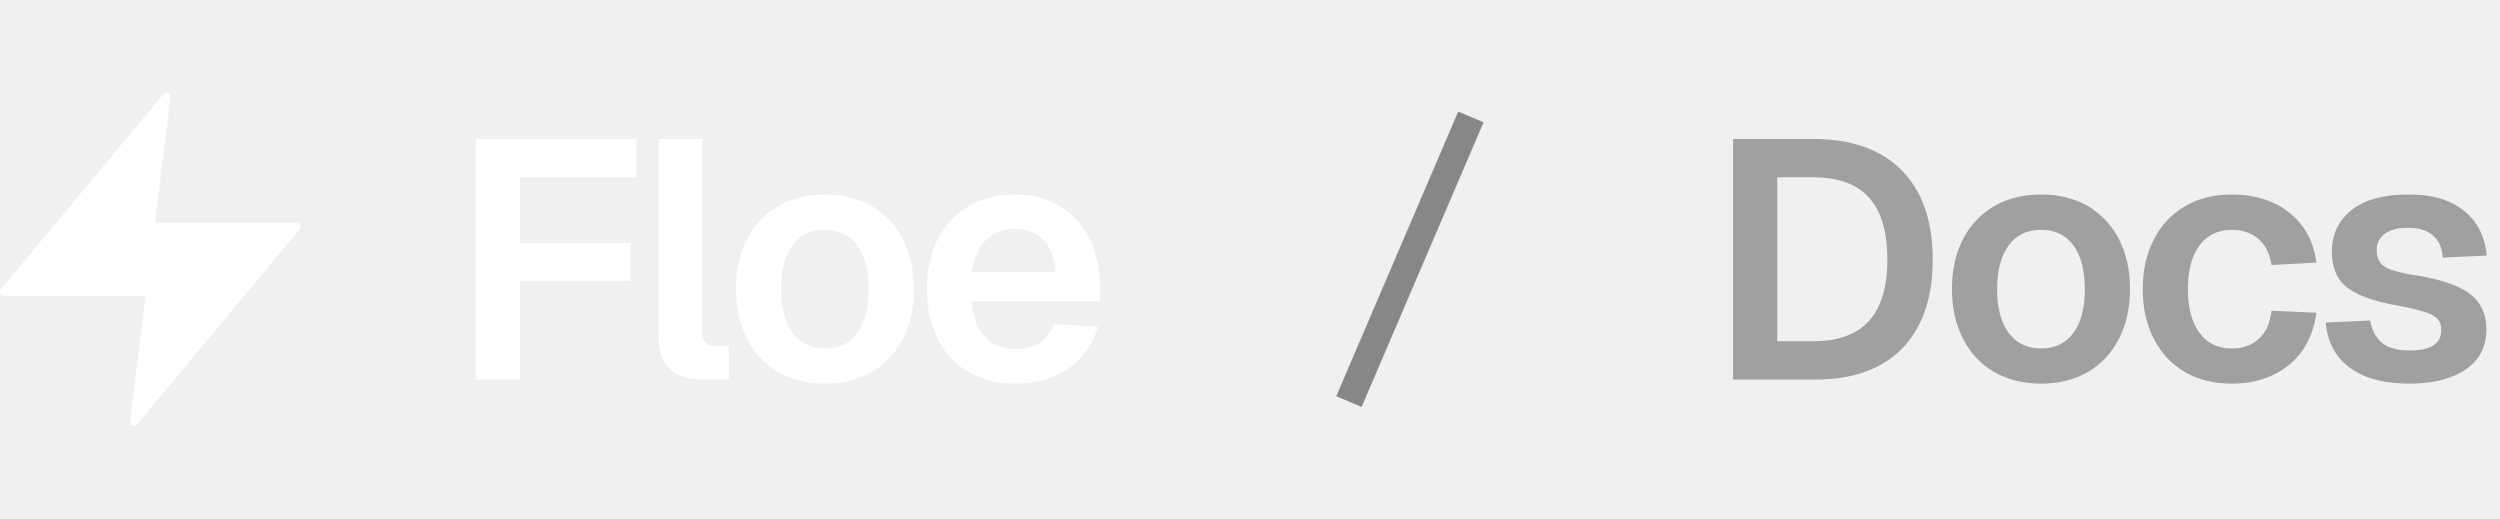
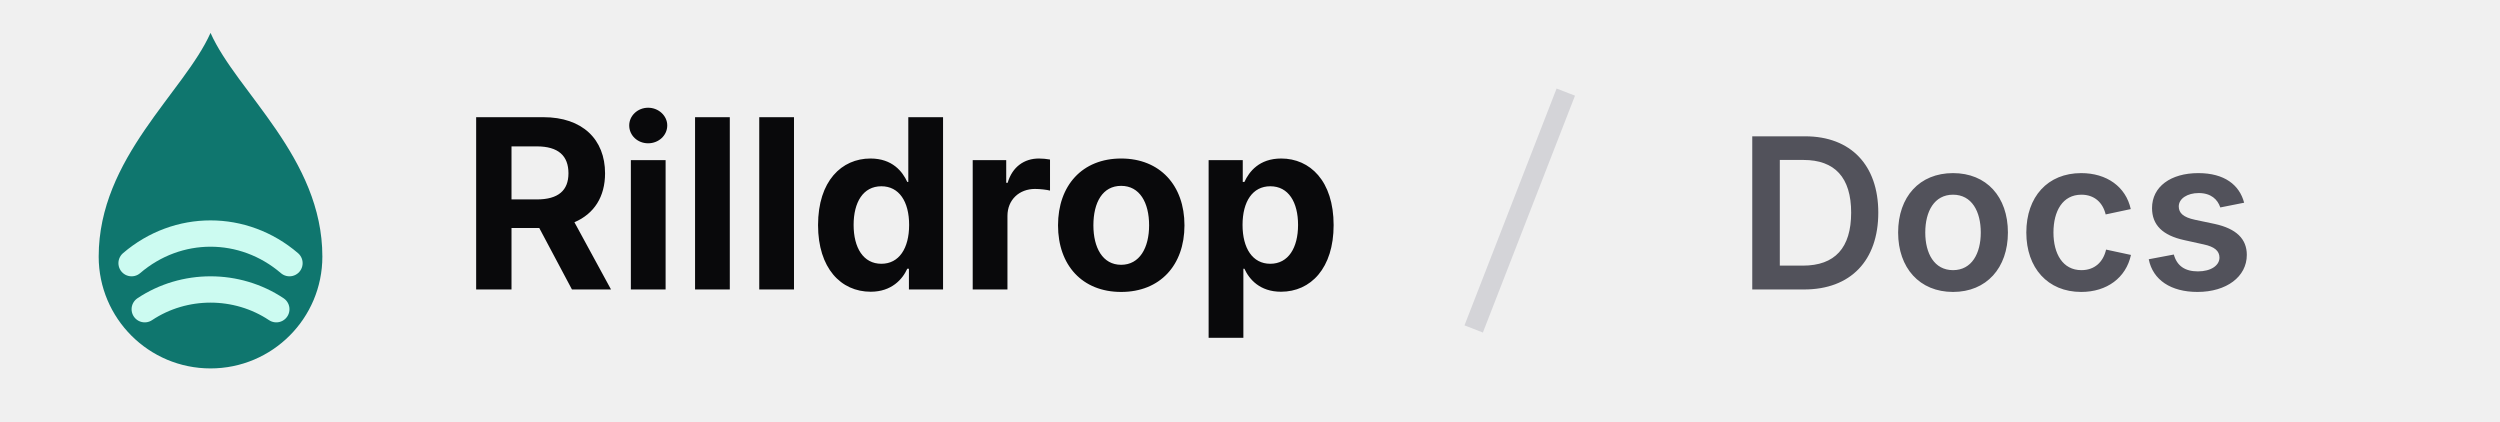
- <svg xmlns="http://www.w3.org/2000/svg" width="135" height="28" viewBox="0 0 135.09 28">
-   <g transform="translate(-2.415 3.463) scale(0.878)">
-     <path d="M13 2L3 14H12L11 22L21 10H12L13 2Z" fill="#ffffff" stroke="#ffffff" stroke-width="0.5" stroke-linejoin="round" />
-   </g>
-   <g transform="translate(24.244 7.500)">
-     <path d="M1.46 13.00V0.00H10.16V2.07H2.55L3.85 0.73V6.70L2.55 5.62H9.83V7.67H2.55L3.85 6.59V13.00Z M13.70 13.00Q12.63 13.00 11.99 12.45Q11.35 11.90 11.35 10.69V0.00H13.70V10.45Q13.70 10.82 13.89 11.00Q14.08 11.19 14.43 11.19H15.14V13.00Z M20.34 13.22Q18.90 13.22 17.81 12.59Q16.72 11.96 16.12 10.80Q15.53 9.65 15.53 8.11Q15.53 6.55 16.12 5.41Q16.72 4.27 17.81 3.63Q18.90 3.00 20.34 3.00Q21.79 3.00 22.87 3.63Q23.95 4.27 24.54 5.41Q25.14 6.55 25.14 8.11Q25.14 9.65 24.54 10.80Q23.95 11.96 22.87 12.59Q21.79 13.22 20.34 13.22ZM20.34 11.32Q21.48 11.32 22.09 10.47Q22.70 9.63 22.70 8.11Q22.70 6.61 22.09 5.76Q21.48 4.91 20.34 4.91Q19.21 4.91 18.58 5.76Q17.96 6.61 17.96 8.11Q17.96 9.63 18.58 10.47Q19.21 11.32 20.34 11.32Z M30.63 13.22Q29.17 13.22 28.09 12.59Q27.01 11.96 26.42 10.80Q25.84 9.65 25.84 8.11Q25.84 6.57 26.42 5.43Q27.01 4.28 28.08 3.64Q29.15 3.00 30.58 3.00Q31.97 3.00 33.02 3.63Q34.07 4.25 34.64 5.42Q35.21 6.59 35.21 8.24V8.77H28.27Q28.34 10.05 28.98 10.70Q29.61 11.35 30.65 11.35Q31.44 11.35 31.96 11.00Q32.48 10.64 32.68 10.00L35.08 10.14Q34.68 11.57 33.50 12.40Q32.32 13.22 30.63 13.22ZM28.27 7.20H32.79Q32.72 6.01 32.12 5.43Q31.51 4.85 30.58 4.85Q29.64 4.85 29.03 5.46Q28.42 6.06 28.27 7.20Z" fill="#ffffff" />
-   </g>
-   <g transform="translate(68.186 6.000)">
-     <path d="M11.98 0.6L10.61 0.02L4.02 15.4L5.39 15.98Z" fill="#878787" />
-   </g>
-   <g transform="translate(92.186 7.500)">
-     <path d="M1.46 13.00V0.00H5.79Q8.90 0.00 10.57 1.69Q12.25 3.39 12.25 6.52Q12.25 9.63 10.60 11.32Q8.95 13.00 5.90 13.00ZM3.85 10.93H5.79Q7.82 10.93 8.81 9.83Q9.80 8.73 9.80 6.52Q9.80 4.27 8.81 3.17Q7.82 2.07 5.79 2.07H3.85Z M18.11 13.22Q16.66 13.22 15.57 12.59Q14.48 11.96 13.89 10.80Q13.29 9.65 13.29 8.11Q13.29 6.55 13.89 5.41Q14.48 4.27 15.57 3.63Q16.66 3.00 18.11 3.00Q19.55 3.00 20.64 3.63Q21.72 4.27 22.31 5.41Q22.91 6.55 22.91 8.11Q22.91 9.65 22.31 10.80Q21.72 11.96 20.64 12.59Q19.55 13.22 18.11 13.22ZM18.11 11.32Q19.24 11.32 19.86 10.47Q20.47 9.63 20.47 8.11Q20.47 6.61 19.86 5.76Q19.24 4.91 18.11 4.91Q16.97 4.91 16.35 5.76Q15.73 6.61 15.73 8.11Q15.73 9.63 16.35 10.47Q16.97 11.32 18.11 11.32Z M28.42 13.22Q26.95 13.22 25.87 12.59Q24.79 11.96 24.20 10.80Q23.60 9.65 23.60 8.11Q23.60 6.57 24.20 5.43Q24.79 4.28 25.87 3.64Q26.95 3.00 28.42 3.00Q29.66 3.00 30.63 3.44Q31.60 3.88 32.22 4.70Q32.83 5.51 32.98 6.68L30.56 6.81Q30.41 5.88 29.84 5.39Q29.26 4.91 28.42 4.91Q27.28 4.91 26.66 5.76Q26.04 6.61 26.04 8.11Q26.04 9.63 26.66 10.47Q27.28 11.32 28.42 11.32Q29.28 11.32 29.85 10.82Q30.43 10.33 30.56 9.28L32.98 9.39Q32.83 10.56 32.23 11.43Q31.62 12.29 30.65 12.75Q29.68 13.22 28.42 13.22Z M38.03 13.22Q36.55 13.22 35.57 12.80Q34.59 12.38 34.07 11.63Q33.56 10.88 33.49 9.92L35.89 9.81Q36.02 10.58 36.51 11.00Q37.00 11.43 38.05 11.43Q38.87 11.43 39.30 11.16Q39.73 10.89 39.73 10.33Q39.73 10.00 39.58 9.78Q39.42 9.56 38.97 9.39Q38.52 9.23 37.66 9.06Q36.18 8.81 35.34 8.43Q34.50 8.06 34.16 7.49Q33.82 6.92 33.82 6.08Q33.82 4.71 34.87 3.85Q35.92 3.00 37.96 3.00Q39.37 3.00 40.27 3.45Q41.18 3.90 41.65 4.64Q42.11 5.38 42.19 6.30L39.81 6.41Q39.79 5.95 39.59 5.58Q39.38 5.22 38.98 5.01Q38.58 4.80 37.92 4.80Q37.10 4.80 36.67 5.13Q36.24 5.46 36.24 6.01Q36.24 6.39 36.41 6.65Q36.58 6.90 37.00 7.06Q37.43 7.21 38.16 7.34Q39.66 7.56 40.54 7.95Q41.42 8.33 41.79 8.91Q42.17 9.48 42.17 10.29Q42.17 11.70 41.04 12.46Q39.92 13.22 38.03 13.22Z" fill="#a0a0a0" />
-   </g>
+ <svg xmlns="http://www.w3.org/2000/svg" width="190" height="32" viewBox="0 0 190 32">
+   <path d="M16 2.5C14 7 7.5 12 7.5 19.5a8.5 8.5 0 0 0 17 0C24.5 12 18 7 16 2.5Z" fill="#0f766e" />
+   <path d="M10 20c3.5-3 8.5-3 12 0M11 23.5c3-2 7-2 10 0" fill="none" stroke="#ccfbf1" stroke-width="2" stroke-linecap="round" />
+   <text x="35" y="22" fill="#09090b" font-family="Inter, ui-sans-serif, system-ui, sans-serif" font-size="18" font-weight="700">Rilldrop</text>
+   <path d="M119 7l-7 18" stroke="#d4d4d8" stroke-width="1.5" />
+   <text x="132" y="22" fill="#52525b" font-family="Inter, ui-sans-serif, system-ui, sans-serif" font-size="16" font-weight="600">Docs</text>
</svg>
